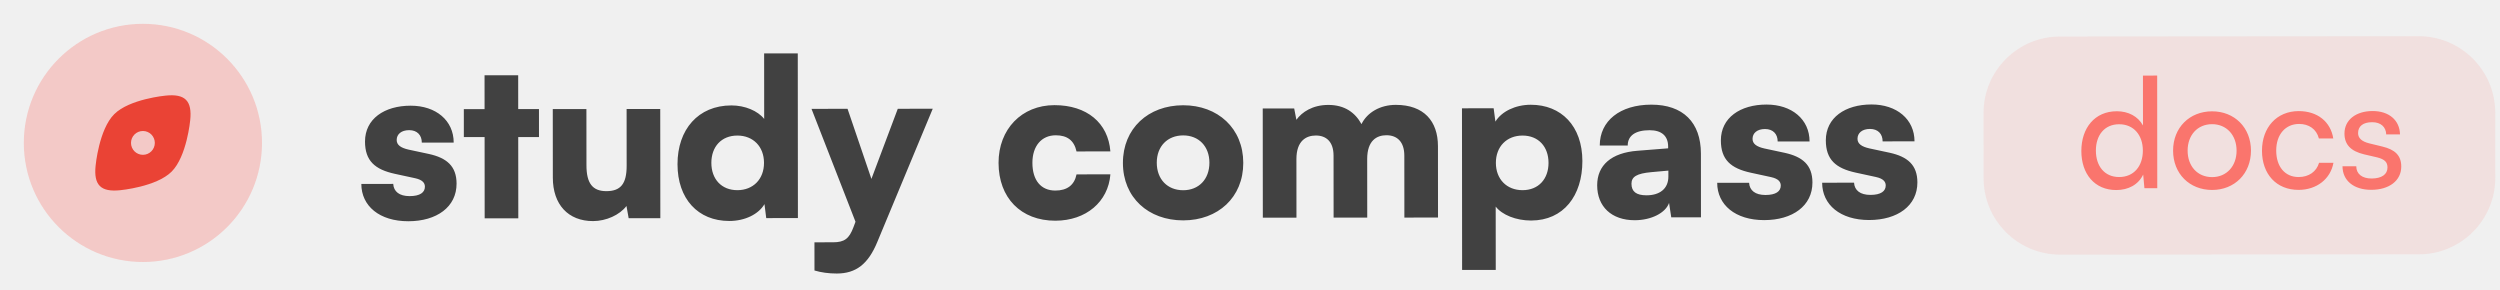
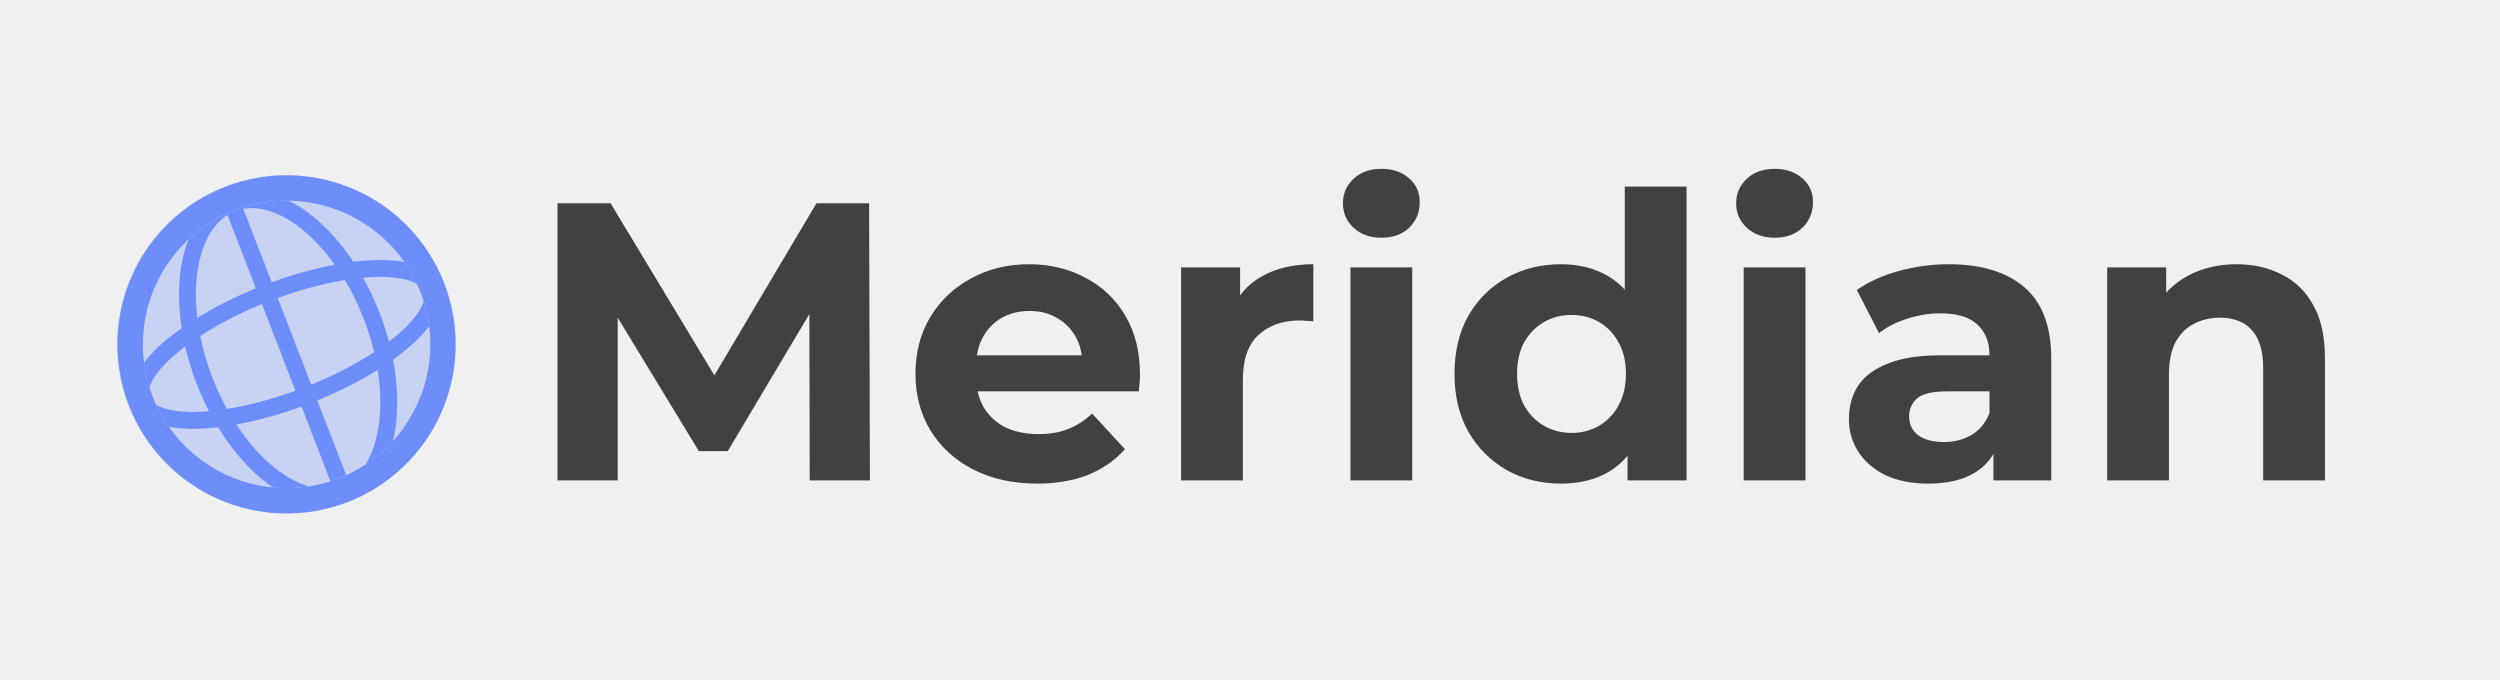
- <svg xmlns="http://www.w3.org/2000/svg" width="484" height="56" viewBox="0 0 484 56" fill="none">
-   <g clip-path="url(#clip0_3754_1292)">
-     <path opacity="0.32" d="M4.611 27.668C4.611 40.401 14.934 50.724 27.668 50.724C40.401 50.724 50.724 40.401 50.724 27.668C50.724 14.934 40.401 4.611 27.668 4.611C14.934 4.611 4.611 14.934 4.611 27.668Z" fill="#FA756D" />
-     <path fill-rule="evenodd" clip-rule="evenodd" d="M22.109 22.109C19.156 25.062 18.511 32.06 18.511 32.06C18.114 35.832 19.503 37.222 23.275 36.825C23.275 36.825 30.273 36.179 33.227 33.226C36.179 30.273 36.825 23.275 36.825 23.275C37.222 19.503 35.832 18.114 32.06 18.51C32.06 18.51 25.062 19.156 22.109 22.109ZM25.362 27.668C25.362 28.941 26.394 29.973 27.668 29.973C28.941 29.973 29.973 28.941 29.973 27.668V27.665C29.973 26.392 28.941 25.36 27.668 25.36C26.394 25.36 25.362 26.392 25.362 27.665V27.668Z" fill="#EA4335" />
-   </g>
-   <path d="M69.954 35.609L76.128 35.603C76.214 37.084 77.314 37.971 79.302 37.969C81.332 37.967 82.262 37.248 82.261 36.148C82.26 35.514 81.921 34.837 80.356 34.5L76.465 33.658C72.574 32.815 70.669 31.125 70.666 27.404C70.662 23.006 74.424 20.465 79.499 20.461C84.404 20.457 87.832 23.33 87.836 27.601L81.662 27.606C81.66 26.168 80.772 25.196 79.207 25.198C77.727 25.199 76.797 25.961 76.798 27.103C76.799 28.075 77.603 28.624 79.083 28.962L83.017 29.804C86.485 30.562 88.39 32.168 88.392 35.551C88.396 40.076 84.55 42.828 79.052 42.833C73.47 42.837 69.958 39.88 69.954 35.609ZM100.344 42.265L93.831 42.271L93.818 26.539L89.8 26.542L89.796 21.129L93.813 21.126L93.808 14.571L100.321 14.565L100.326 21.12L104.344 21.117L104.348 26.53L100.33 26.533L100.344 42.265ZM121.311 21.103L127.823 21.097L127.841 42.242L121.709 42.247L121.284 39.879C119.975 41.614 117.354 42.801 114.816 42.803C109.995 42.807 107.032 39.595 107.028 34.394L107.017 21.115L113.529 21.109L113.538 32.02C113.541 35.488 114.727 37.009 117.391 37.007C120.182 37.005 121.323 35.566 121.32 32.098L121.311 21.103ZM141.197 42.781C135.107 42.786 131.17 38.476 131.165 31.794C131.159 25.07 135.173 20.414 141.601 20.409C144.223 20.407 146.719 21.462 147.946 23.026L147.936 10.339L154.449 10.333L154.475 42.22L148.343 42.225L148.003 39.519C146.862 41.465 144.241 42.778 141.197 42.781ZM142.756 36.817C145.801 36.814 147.914 34.698 147.911 31.526C147.909 28.354 145.792 26.242 142.747 26.244C139.66 26.247 137.717 28.405 137.719 31.535C137.722 34.664 139.669 36.819 142.756 36.817ZM157.683 52.367L157.678 46.911L161.273 46.908C163.472 46.907 164.402 46.229 165.246 43.945L165.625 42.93L157.107 21.073L164.085 21.067L168.706 34.638L173.811 21.059L180.578 21.053L169.858 46.817C168.085 51.132 165.718 52.952 161.997 52.955C160.432 52.957 158.952 52.746 157.683 52.367ZM193.319 31.53C193.314 25.018 197.793 20.362 204.136 20.357C210.395 20.352 214.542 23.774 214.97 29.313L208.415 29.319C207.948 27.205 206.636 26.191 204.395 26.193C201.646 26.195 199.871 28.269 199.874 31.525C199.877 34.908 201.528 36.895 204.319 36.892C206.603 36.89 207.997 35.832 208.419 33.759L214.974 33.754C214.555 39.083 210.245 42.723 204.324 42.728C197.642 42.734 193.325 38.297 193.319 31.53ZM217.396 31.553C217.391 24.871 222.293 20.384 229.059 20.378C235.783 20.373 240.693 24.852 240.698 31.533C240.704 38.215 235.802 42.66 229.078 42.665C222.311 42.671 217.402 38.235 217.396 31.553ZM223.951 31.505C223.954 34.719 226.028 36.832 229.073 36.829C232.075 36.827 234.146 34.711 234.143 31.497C234.141 28.325 232.067 26.212 229.064 26.215C226.019 26.217 223.949 28.333 223.951 31.505ZM250.995 42.139L244.483 42.145L244.465 21L250.555 20.995L250.98 23.194C252.036 21.713 254.107 20.315 257.152 20.313C260.323 20.31 262.355 21.789 263.583 24.029C264.68 21.787 267.174 20.304 270.219 20.302C275.675 20.297 278.384 23.467 278.388 28.288L278.399 42.117L271.887 42.122L271.877 30.112C271.874 27.448 270.478 26.18 268.406 26.182C266.545 26.183 264.685 27.2 264.688 30.794L264.697 42.128L258.185 42.133L258.175 30.123C258.173 27.501 256.818 26.234 254.746 26.235C252.885 26.237 250.983 27.253 250.986 30.806L250.995 42.139ZM283.064 52.262L283.038 20.968L289.17 20.963L289.511 23.542C290.693 21.596 293.356 20.283 296.359 20.28C302.237 20.275 306.343 24.374 306.349 31.183C306.354 37.864 302.721 42.688 296.42 42.694C293.502 42.696 290.795 41.599 289.567 39.993L289.577 52.257L283.064 52.262ZM289.602 31.535C289.605 34.707 291.721 36.819 294.766 36.817C297.853 36.814 299.797 34.656 299.794 31.526C299.791 28.397 297.844 26.242 294.757 26.244C291.712 26.247 289.599 28.363 289.602 31.535ZM316.493 42.635C312.01 42.638 309.217 40.019 309.213 35.874C309.21 31.984 311.957 29.571 317.031 29.186L322.952 28.716L322.951 28.378C322.95 26.305 321.68 25.207 319.354 25.209C316.605 25.211 315.126 26.27 315.128 28.173L309.714 28.177C309.71 23.398 313.641 20.266 319.688 20.261C325.82 20.256 329.291 23.678 329.296 29.726L329.306 42.074L323.555 42.079L323.13 39.288C322.455 41.234 319.665 42.632 316.493 42.635ZM318.773 37.812C321.268 37.81 323.001 36.582 322.998 34.171L322.998 33.029L319.699 33.328C316.866 33.584 315.852 34.219 315.853 35.573C315.854 37.095 316.785 37.813 318.773 37.812ZM332.449 35.39L338.624 35.385C338.71 36.865 339.81 37.752 341.797 37.75C343.827 37.748 344.757 37.029 344.756 35.929C344.756 35.295 344.417 34.619 342.852 34.282L338.96 33.439C335.069 32.596 333.165 30.907 333.161 27.185C333.158 22.787 336.919 20.246 341.994 20.242C346.9 20.238 350.328 23.111 350.331 27.382L344.157 27.387C344.156 25.949 343.267 24.977 341.702 24.979C340.222 24.98 339.292 25.742 339.293 26.884C339.294 27.857 340.098 28.406 341.578 28.743L345.512 29.585C348.981 30.343 350.885 31.949 350.888 35.332C350.892 39.857 347.045 42.609 341.548 42.614C335.965 42.618 332.453 39.661 332.449 35.39ZM352.768 35.373L358.943 35.368C359.029 36.848 360.129 37.735 362.116 37.733C364.146 37.732 365.076 37.012 365.075 35.912C365.075 35.278 364.736 34.602 363.171 34.265L359.279 33.422C355.388 32.58 353.484 30.89 353.48 27.168C353.477 22.77 357.238 20.229 362.313 20.225C367.219 20.221 370.647 23.094 370.65 27.365L364.476 27.37C364.475 25.932 363.586 24.96 362.021 24.962C360.541 24.963 359.611 25.725 359.612 26.867C359.613 27.84 360.417 28.389 361.897 28.726L365.831 29.568C369.3 30.327 371.204 31.932 371.207 35.315C371.211 39.84 367.364 42.592 361.867 42.597C356.284 42.602 352.772 39.644 352.768 35.373Z" fill="#414141" />
-   <g clip-path="url(#clip1_3754_1292)">
-     <rect x="384" y="7.083" width="99.066" height="42.225" rx="14.81" transform="rotate(-0.0477713 384 7.08252)" fill="#FA756D" fill-opacity="0.13" />
-     <path d="M409.709 36.792C405.503 36.796 402.953 33.658 402.949 29.245C402.945 24.802 405.52 21.541 409.815 21.538C412.036 21.536 413.903 22.512 414.882 24.288L414.874 14.632L417.629 14.629L417.647 36.43L415.159 36.432L414.92 33.796C413.973 35.782 412.019 36.79 409.709 36.792ZM410.27 34.274C413.113 34.272 414.859 32.167 414.857 29.146C414.854 26.184 413.105 24.053 410.261 24.055C407.417 24.057 405.761 26.191 405.763 29.153C405.765 32.145 407.426 34.276 410.27 34.274ZM420.71 29.171C420.706 24.698 423.903 21.555 428.257 21.552C432.581 21.548 435.783 24.685 435.787 29.158C435.79 33.631 432.594 36.773 428.269 36.777C423.915 36.78 420.714 33.643 420.71 29.171ZM423.524 29.168C423.526 32.19 425.453 34.291 428.267 34.289C431.052 34.286 433.005 32.182 433.002 29.16C433 26.139 431.043 24.038 428.259 24.04C425.445 24.042 423.521 26.147 423.524 29.168ZM437.921 29.186C437.917 24.654 440.788 21.512 445.024 21.508C448.667 21.505 451.216 23.576 451.722 26.805L448.938 26.807C448.463 24.971 446.981 23.995 445.115 23.996C442.478 23.998 440.673 26.014 440.676 29.154C440.678 32.264 442.368 34.277 445.005 34.275C446.989 34.273 448.469 33.235 448.972 31.517L451.756 31.514C451.196 34.655 448.502 36.76 445.007 36.763C440.741 36.766 437.925 33.747 437.921 29.186ZM453.509 32.194L456.175 32.192C456.176 33.673 457.303 34.561 459.139 34.559C461.094 34.557 462.219 33.757 462.218 32.424C462.217 31.446 461.743 30.854 460.232 30.471L457.684 29.88C455.106 29.26 453.891 27.988 453.889 25.855C453.887 23.189 456.137 21.499 459.336 21.496C462.505 21.494 464.58 23.269 464.642 26.024L461.976 26.026C461.915 24.575 460.937 23.657 459.249 23.659C457.501 23.66 456.524 24.431 456.525 25.764C456.526 26.741 457.238 27.392 458.66 27.747L461.208 28.367C463.667 28.957 464.882 30.082 464.884 32.244C464.886 34.999 462.518 36.748 459.082 36.751C455.675 36.754 453.512 34.949 453.509 32.194Z" fill="#FA756D" />
+ <svg xmlns="http://www.w3.org/2000/svg" width="519" height="141" viewBox="0 0 519 141" fill="none">
+   <path d="M115.738 99.736L115.739 42.197L126.753 42.197L151.248 82.803L145.412 82.803L169.496 42.197L180.429 42.197L180.593 99.736L168.099 99.736L168.017 61.35L170.318 61.35L151.084 93.654L145.083 93.654L125.438 61.35L128.233 61.35L128.233 99.736L115.738 99.736ZM215.287 100.394C210.246 100.394 205.807 99.407 201.971 97.435C198.19 95.462 195.258 92.777 193.176 89.379C191.094 85.927 190.052 82.009 190.052 77.625C190.052 73.186 191.066 69.268 193.094 65.871C195.176 62.418 197.998 59.733 201.56 57.815C205.122 55.842 209.15 54.856 213.643 54.856C217.973 54.856 221.863 55.788 225.316 57.651C228.823 59.459 231.59 62.089 233.618 65.542C235.645 68.939 236.659 73.022 236.659 77.789C236.659 78.282 236.632 78.858 236.577 79.516C236.522 80.118 236.467 80.694 236.412 81.242L200.492 81.242L200.492 73.762L229.672 73.762L224.74 75.981C224.74 73.679 224.274 71.679 223.343 69.98C222.411 68.282 221.124 66.966 219.48 66.035C217.836 65.049 215.918 64.555 213.726 64.555C211.534 64.555 209.588 65.049 207.89 66.035C206.246 66.966 204.958 68.309 204.026 70.063C203.095 71.761 202.629 73.789 202.629 76.145L202.629 78.118C202.629 80.529 203.149 82.666 204.191 84.53C205.287 86.338 206.794 87.735 208.712 88.722C210.684 89.653 212.986 90.119 215.616 90.119C217.973 90.119 220.028 89.763 221.781 89.05C223.59 88.338 225.233 87.269 226.713 85.845L233.536 93.243C231.508 95.544 228.96 97.325 225.891 98.585C222.822 99.791 219.288 100.394 215.287 100.394ZM245.196 99.736L245.196 55.514L257.444 55.514L257.444 68.008L255.718 64.391C257.033 61.267 259.143 58.911 262.047 57.322C264.951 55.678 268.486 54.856 272.651 54.856L272.651 66.692C272.103 66.638 271.609 66.61 271.171 66.61C270.733 66.555 270.267 66.528 269.774 66.528C266.266 66.528 263.417 67.542 261.225 69.569C259.088 71.542 258.019 74.638 258.019 78.858L258.019 99.736L245.196 99.736ZM280.355 99.736L280.355 55.514L293.178 55.514L293.178 99.736L280.355 99.736ZM286.767 49.349C284.41 49.349 282.493 48.664 281.013 47.294C279.533 45.924 278.794 44.225 278.794 42.197C278.794 40.17 279.533 38.471 281.013 37.101C282.493 35.731 284.41 35.046 286.767 35.046C289.123 35.046 291.041 35.704 292.521 37.019C294 38.279 294.74 39.923 294.74 41.951C294.74 44.088 294 45.869 292.521 47.294C291.096 48.664 289.178 49.349 286.767 49.349ZM324.067 100.394C319.902 100.394 316.149 99.462 312.806 97.599C309.463 95.681 306.805 93.023 304.833 89.626C302.915 86.228 301.956 82.228 301.956 77.625C301.956 72.967 302.915 68.939 304.833 65.542C306.805 62.144 309.463 59.514 312.806 57.651C316.149 55.788 319.902 54.856 324.067 54.856C327.793 54.856 331.054 55.678 333.849 57.322C336.643 58.966 338.808 61.459 340.342 64.802C341.877 68.145 342.644 72.419 342.644 77.625C342.644 82.776 341.904 87.05 340.425 90.448C338.945 93.791 336.808 96.284 334.013 97.928C331.273 99.572 327.958 100.394 324.067 100.394ZM326.286 89.873C328.369 89.873 330.259 89.379 331.958 88.393C333.657 87.406 334.999 86.009 335.986 84.201C337.027 82.338 337.548 80.146 337.548 77.625C337.548 75.049 337.027 72.857 335.986 71.049C334.999 69.241 333.657 67.843 331.958 66.857C330.259 65.871 328.369 65.377 326.286 65.377C324.149 65.377 322.231 65.871 320.532 66.857C318.834 67.843 317.464 69.241 316.423 71.049C315.436 72.857 314.943 75.049 314.943 77.625C314.943 80.146 315.436 82.338 316.423 84.201C317.464 86.009 318.834 87.406 320.532 88.393C322.231 89.379 324.149 89.873 326.286 89.873ZM337.876 99.736L337.876 90.695L338.123 77.543L337.301 64.473L337.301 38.745L350.124 38.745L350.124 99.736L337.876 99.736ZM361.992 99.736L361.992 55.514L374.815 55.514L374.815 99.736L361.992 99.736ZM368.404 49.349C366.047 49.349 364.129 48.664 362.65 47.294C361.17 45.924 360.43 44.225 360.43 42.197C360.43 40.17 361.17 38.471 362.65 37.101C364.129 35.731 366.047 35.046 368.404 35.046C370.76 35.046 372.678 35.704 374.157 37.019C375.637 38.279 376.377 39.923 376.377 41.951C376.377 44.088 375.637 45.869 374.157 47.294C372.733 48.664 370.815 49.349 368.404 49.349ZM413.841 99.736L413.841 91.106L413.019 89.215L413.019 73.762C413.019 71.022 412.17 68.885 410.471 67.35C408.827 65.816 406.279 65.049 402.827 65.049C400.47 65.049 398.141 65.432 395.84 66.199C393.593 66.912 391.675 67.898 390.086 69.158L385.483 60.199C387.894 58.5 390.798 57.185 394.196 56.253C397.593 55.322 401.046 54.856 404.553 54.856C411.293 54.856 416.527 56.445 420.253 59.623C423.979 62.802 425.842 67.761 425.842 74.501L425.842 99.736L413.841 99.736ZM400.361 100.394C396.908 100.394 393.949 99.819 391.483 98.668C389.017 97.462 387.127 95.846 385.812 93.818C384.496 91.79 383.839 89.516 383.839 86.996C383.839 84.365 384.469 82.064 385.729 80.091C387.045 78.118 389.1 76.584 391.894 75.488C394.689 74.337 398.333 73.762 402.827 73.762L414.581 73.762L414.581 81.242L404.224 81.242C401.21 81.242 399.128 81.735 397.977 82.721C396.881 83.708 396.333 84.941 396.333 86.42C396.333 88.064 396.963 89.379 398.224 90.366C399.539 91.297 401.32 91.763 403.567 91.763C405.704 91.763 407.622 91.27 409.32 90.284C411.019 89.242 412.252 87.735 413.019 85.763L414.992 91.681C414.061 94.53 412.362 96.695 409.896 98.175C407.43 99.654 404.252 100.394 400.361 100.394ZM464.327 54.856C467.834 54.856 470.957 55.568 473.697 56.993C476.492 58.363 478.684 60.5 480.273 63.404C481.862 66.254 482.657 69.926 482.657 74.419L482.657 99.736L469.834 99.736L469.834 76.392C469.834 72.83 469.039 70.2 467.45 68.501C465.916 66.802 463.724 65.953 460.874 65.953C458.847 65.953 457.011 66.391 455.367 67.268C453.778 68.09 452.518 69.378 451.586 71.131C450.709 72.885 450.271 75.132 450.271 77.871L450.271 99.736L437.448 99.736L437.448 55.514L449.695 55.514L449.695 67.761L447.394 64.062C448.983 61.103 451.257 58.829 454.216 57.24C457.175 55.651 460.546 54.856 464.327 54.856Z" fill="#414141" />
+   <g clip-path="url(#clip0_6746_3984)">
+     <rect x="13.98" y="51.359" width="70.202" height="70.202" rx="35.101" transform="rotate(-21.1323 13.9805 51.3594)" fill="#6D8EFA" fill-opacity="0.3" />
+     <path fill-rule="evenodd" clip-rule="evenodd" d="M48.743 43.668C45.088 45.081 41.747 47.199 38.911 49.903C36.075 52.607 33.8 55.842 32.214 59.425C30.629 63.009 29.765 66.869 29.671 70.786C29.578 74.703 30.257 78.6 31.669 82.255C33.082 85.91 35.201 89.251 37.904 92.087C40.608 94.923 43.844 97.198 47.427 98.784C51.01 100.369 54.87 101.233 58.788 101.327C62.705 101.42 66.602 100.741 70.257 99.329C77.638 96.476 83.583 90.808 86.785 83.571C89.987 76.335 90.183 68.123 87.33 60.741C84.477 53.36 78.809 47.415 71.573 44.213C64.336 41.011 56.124 40.815 48.743 43.668ZM26.759 84.153C23.402 75.47 23.633 65.809 27.4 57.295C31.167 48.782 38.161 42.113 46.845 38.757C55.528 35.401 65.189 35.631 73.703 39.398C82.216 43.165 88.885 50.16 92.241 58.843C95.597 67.527 95.367 77.188 91.6 85.701C87.833 94.215 80.838 100.883 72.155 104.24C63.471 107.596 53.81 107.365 45.297 103.598C36.783 99.831 30.115 92.837 26.759 84.153Z" fill="#6D8EFA" />
+     <path fill-rule="evenodd" clip-rule="evenodd" d="M39.099 49.716C41.892 47.096 45.167 45.043 48.742 43.669C52.311 42.281 56.116 41.599 59.945 41.658C61.659 42.505 63.345 43.609 64.955 44.91C67.969 47.343 70.828 50.544 73.344 54.342C74.921 54.146 76.419 54.028 77.838 53.988C80.062 53.923 82.127 54.046 83.947 54.387C84.946 55.812 85.822 57.338 86.575 58.965C86.105 58.686 85.606 58.461 85.087 58.292C83.341 57.7 80.925 57.41 77.941 57.499C77.115 57.522 76.257 57.574 75.368 57.656C77.707 61.839 79.513 66.298 80.745 70.93C81.388 70.437 81.994 69.946 82.562 69.457C84.831 67.515 86.424 65.676 87.318 64.064C87.619 63.513 87.835 63.014 87.966 62.566C88.503 64.275 88.881 65.994 89.101 67.72C87.838 69.332 86.412 70.808 84.845 72.126C83.798 73.017 82.714 73.862 81.595 74.661C82.587 79.838 82.725 84.79 82.052 89.142C81.927 89.962 81.767 90.776 81.573 91.583C79.9 93.421 77.986 95.067 75.852 96.46C77.155 94.407 78.094 91.76 78.583 88.604C79.129 85.095 79.086 81.068 78.407 76.794C74.766 79.068 70.519 81.234 65.876 83.128L71.874 98.645C70.808 99.131 69.714 99.554 68.598 99.911L62.6 84.394C58.202 86.02 53.675 87.27 49.066 88.132C51.436 91.756 54.114 94.76 56.88 96.992C59.363 98.999 61.839 100.327 64.184 100.969C61.7 101.368 59.175 101.448 56.67 101.208C55.984 100.742 55.318 100.246 54.674 99.724C51.249 96.956 48.021 93.199 45.273 88.7C43.907 88.862 42.534 88.966 41.159 89.011C39.113 89.09 37.065 88.956 35.047 88.613C34.038 87.168 33.16 85.635 32.423 84.034C32.819 84.278 33.315 84.502 33.91 84.706C35.657 85.299 38.072 85.588 41.057 85.499C41.807 85.48 42.585 85.434 43.392 85.363C41.189 81.109 39.527 76.595 38.445 71.927C37.731 72.465 37.061 73.002 36.434 73.538C34.167 75.483 32.574 77.322 31.68 78.935C31.377 79.487 31.159 79.986 31.028 80.434C30.496 78.722 30.119 77.004 29.897 75.278C31.16 73.667 32.586 72.191 34.153 70.873C35.229 69.951 36.416 69.031 37.714 68.114C37.023 63.614 36.984 59.32 37.579 55.495C37.874 53.519 38.383 51.581 39.099 49.716ZM62.751 47.644C65.107 49.546 67.404 52.015 69.498 54.947C65.039 55.807 60.658 57.031 56.398 58.605L50.504 43.357C54.139 42.711 58.432 44.158 62.751 47.644ZM71.59 58.139C66.841 58.95 62.178 60.2 57.661 61.874L64.61 79.851C69.573 77.822 74.014 75.49 77.669 73.096C77.132 70.835 76.418 68.55 75.528 66.241C74.399 63.321 73.067 60.603 71.59 58.139ZM47.228 44.623L53.119 59.864C48.907 61.566 44.841 63.609 40.962 65.973C40.543 62.393 40.579 59.023 41.045 56.026C41.895 50.546 44.105 46.593 47.228 44.623ZM54.384 63.137C49.915 64.936 45.623 67.147 41.564 69.74C42.162 72.689 43.01 75.581 44.099 78.385C44.99 80.69 46.006 82.867 47.123 84.894C51.439 84.211 56.291 82.952 61.331 81.111L54.384 63.137Z" fill="#6D8EFA" />
  </g>
  <defs>
-     <clipPath id="clip0_3754_1292">
-       <rect width="55.335" height="55.335" fill="white" />
-     </clipPath>
-     <clipPath id="clip1_3754_1292">
-       <rect x="384" y="7.083" width="99.066" height="42.225" rx="14.81" transform="rotate(-0.0477713 384 7.08252)" fill="white" />
+     <clipPath id="clip0_6746_3984">
+       <rect width="88.922" height="88.922" fill="white" transform="translate(2 46.0566) rotate(-21.1323)" />
    </clipPath>
  </defs>
</svg>
